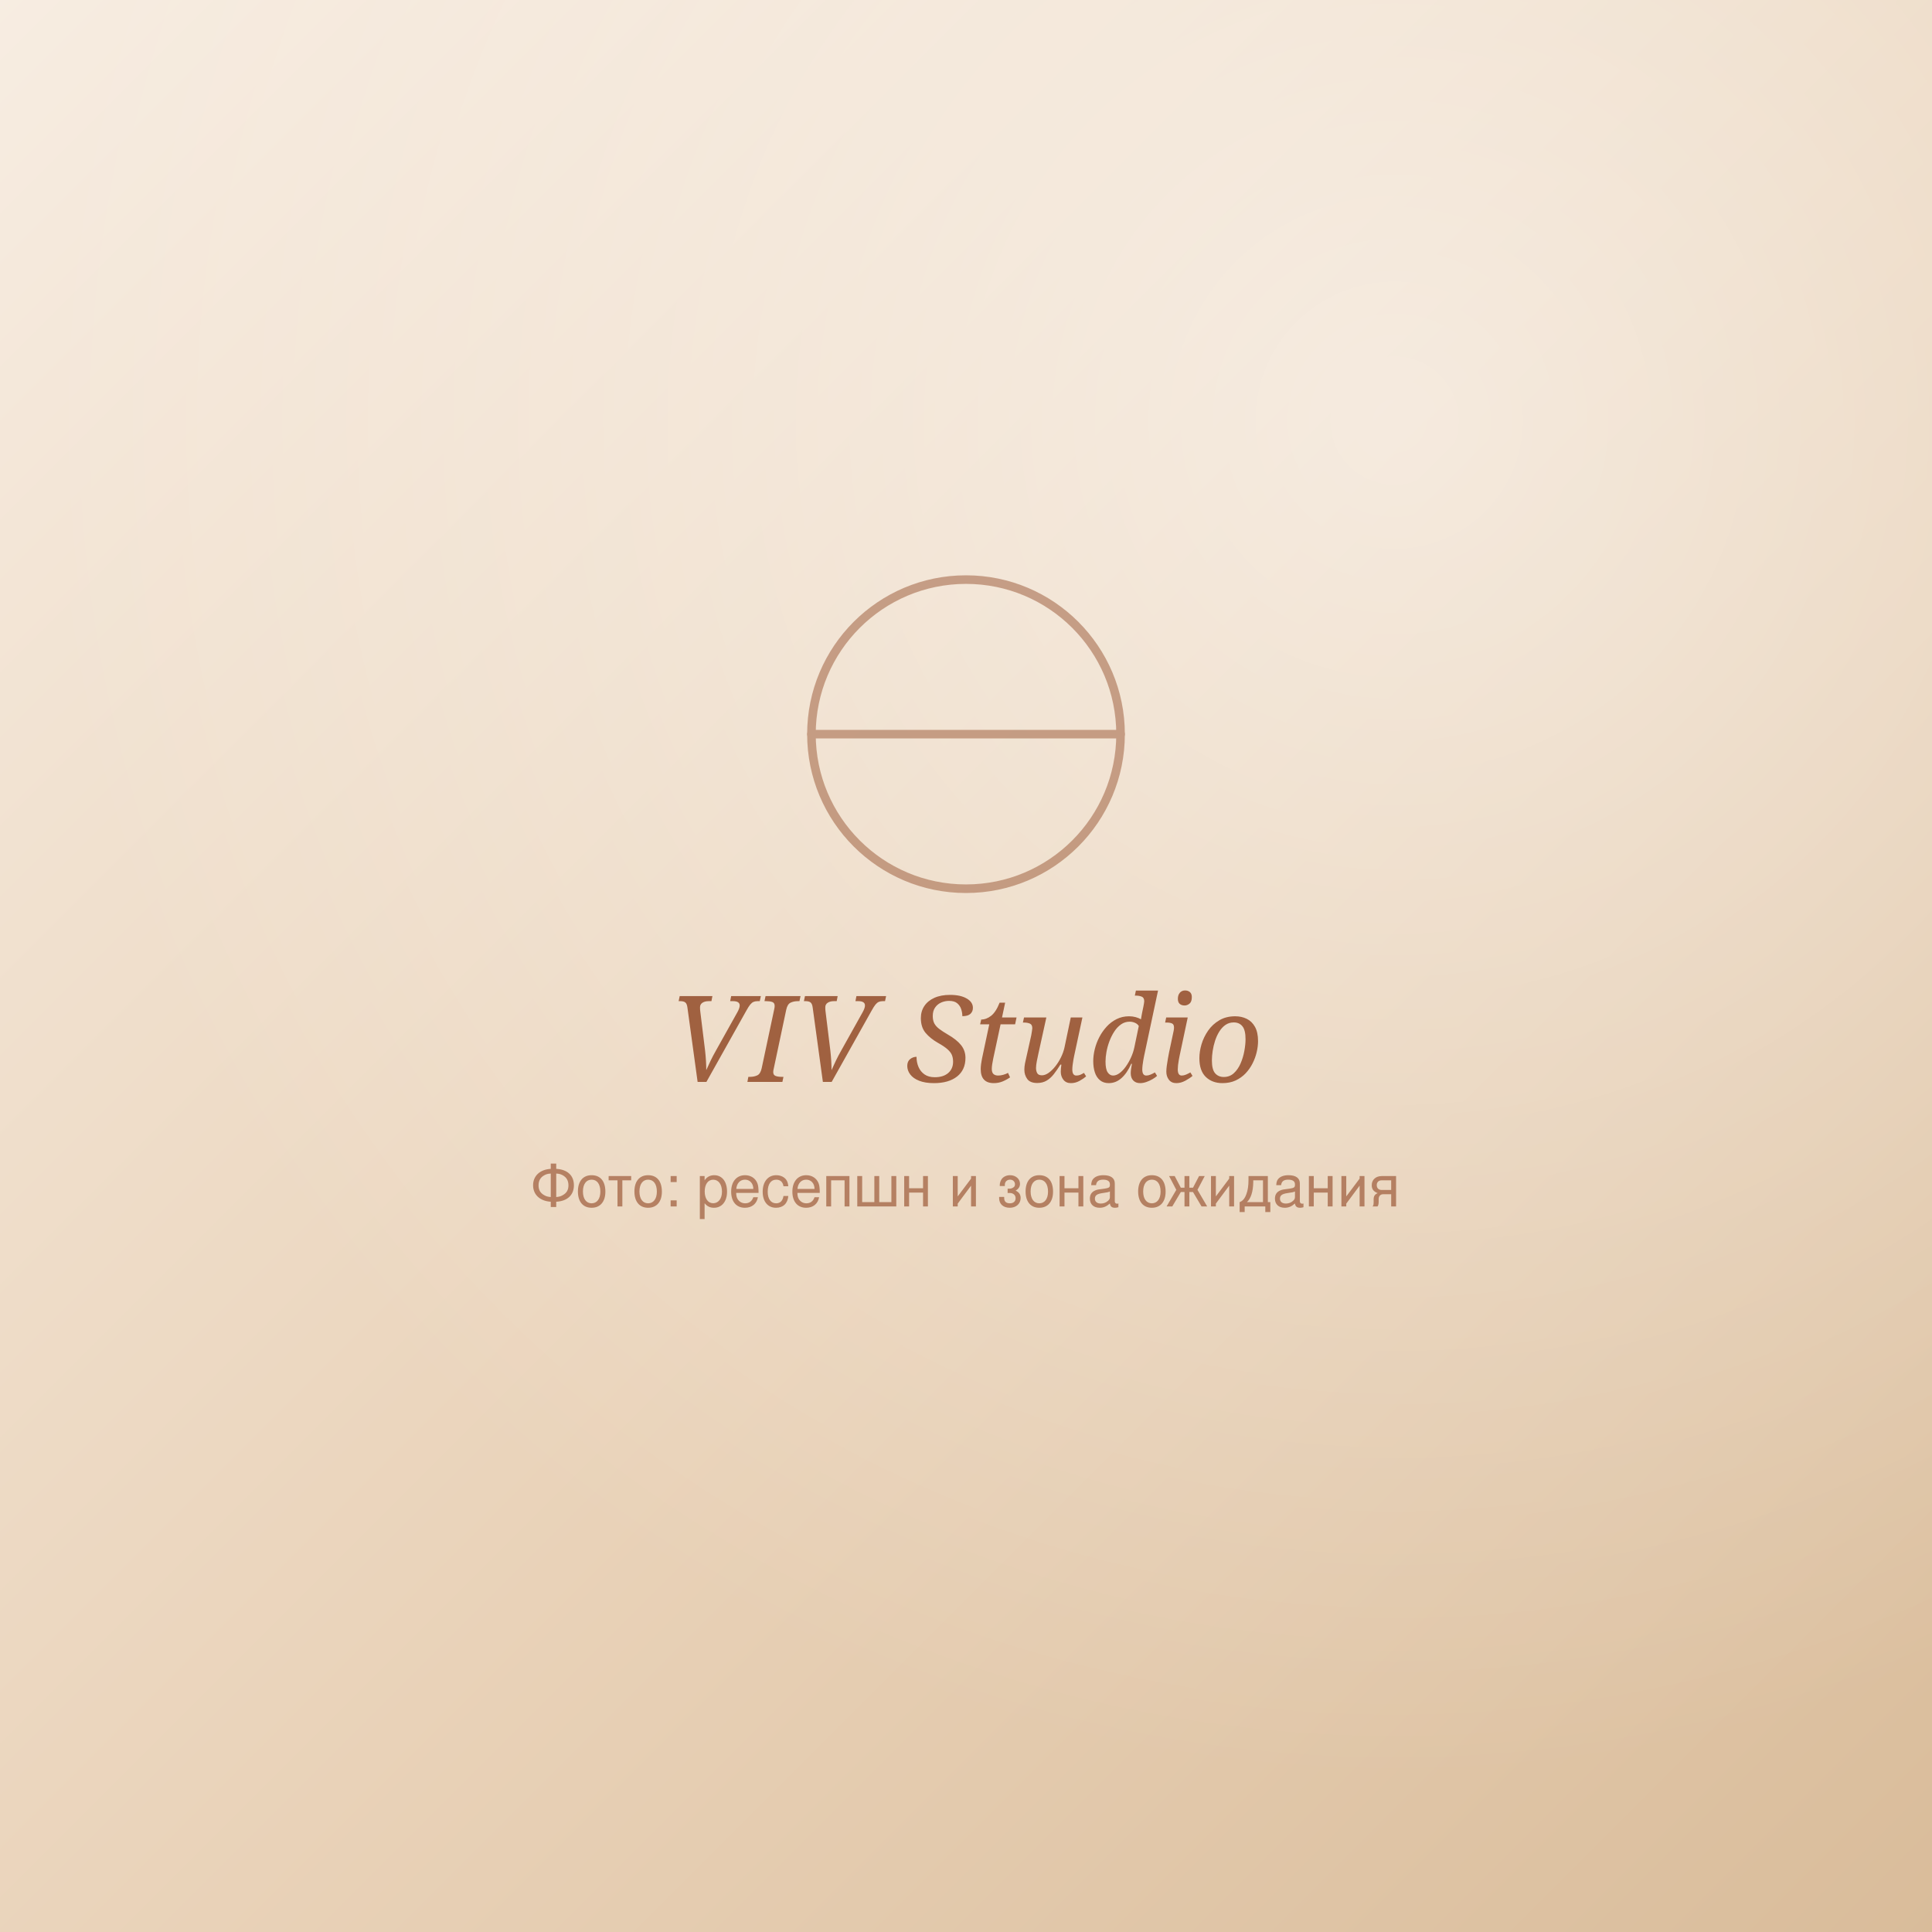
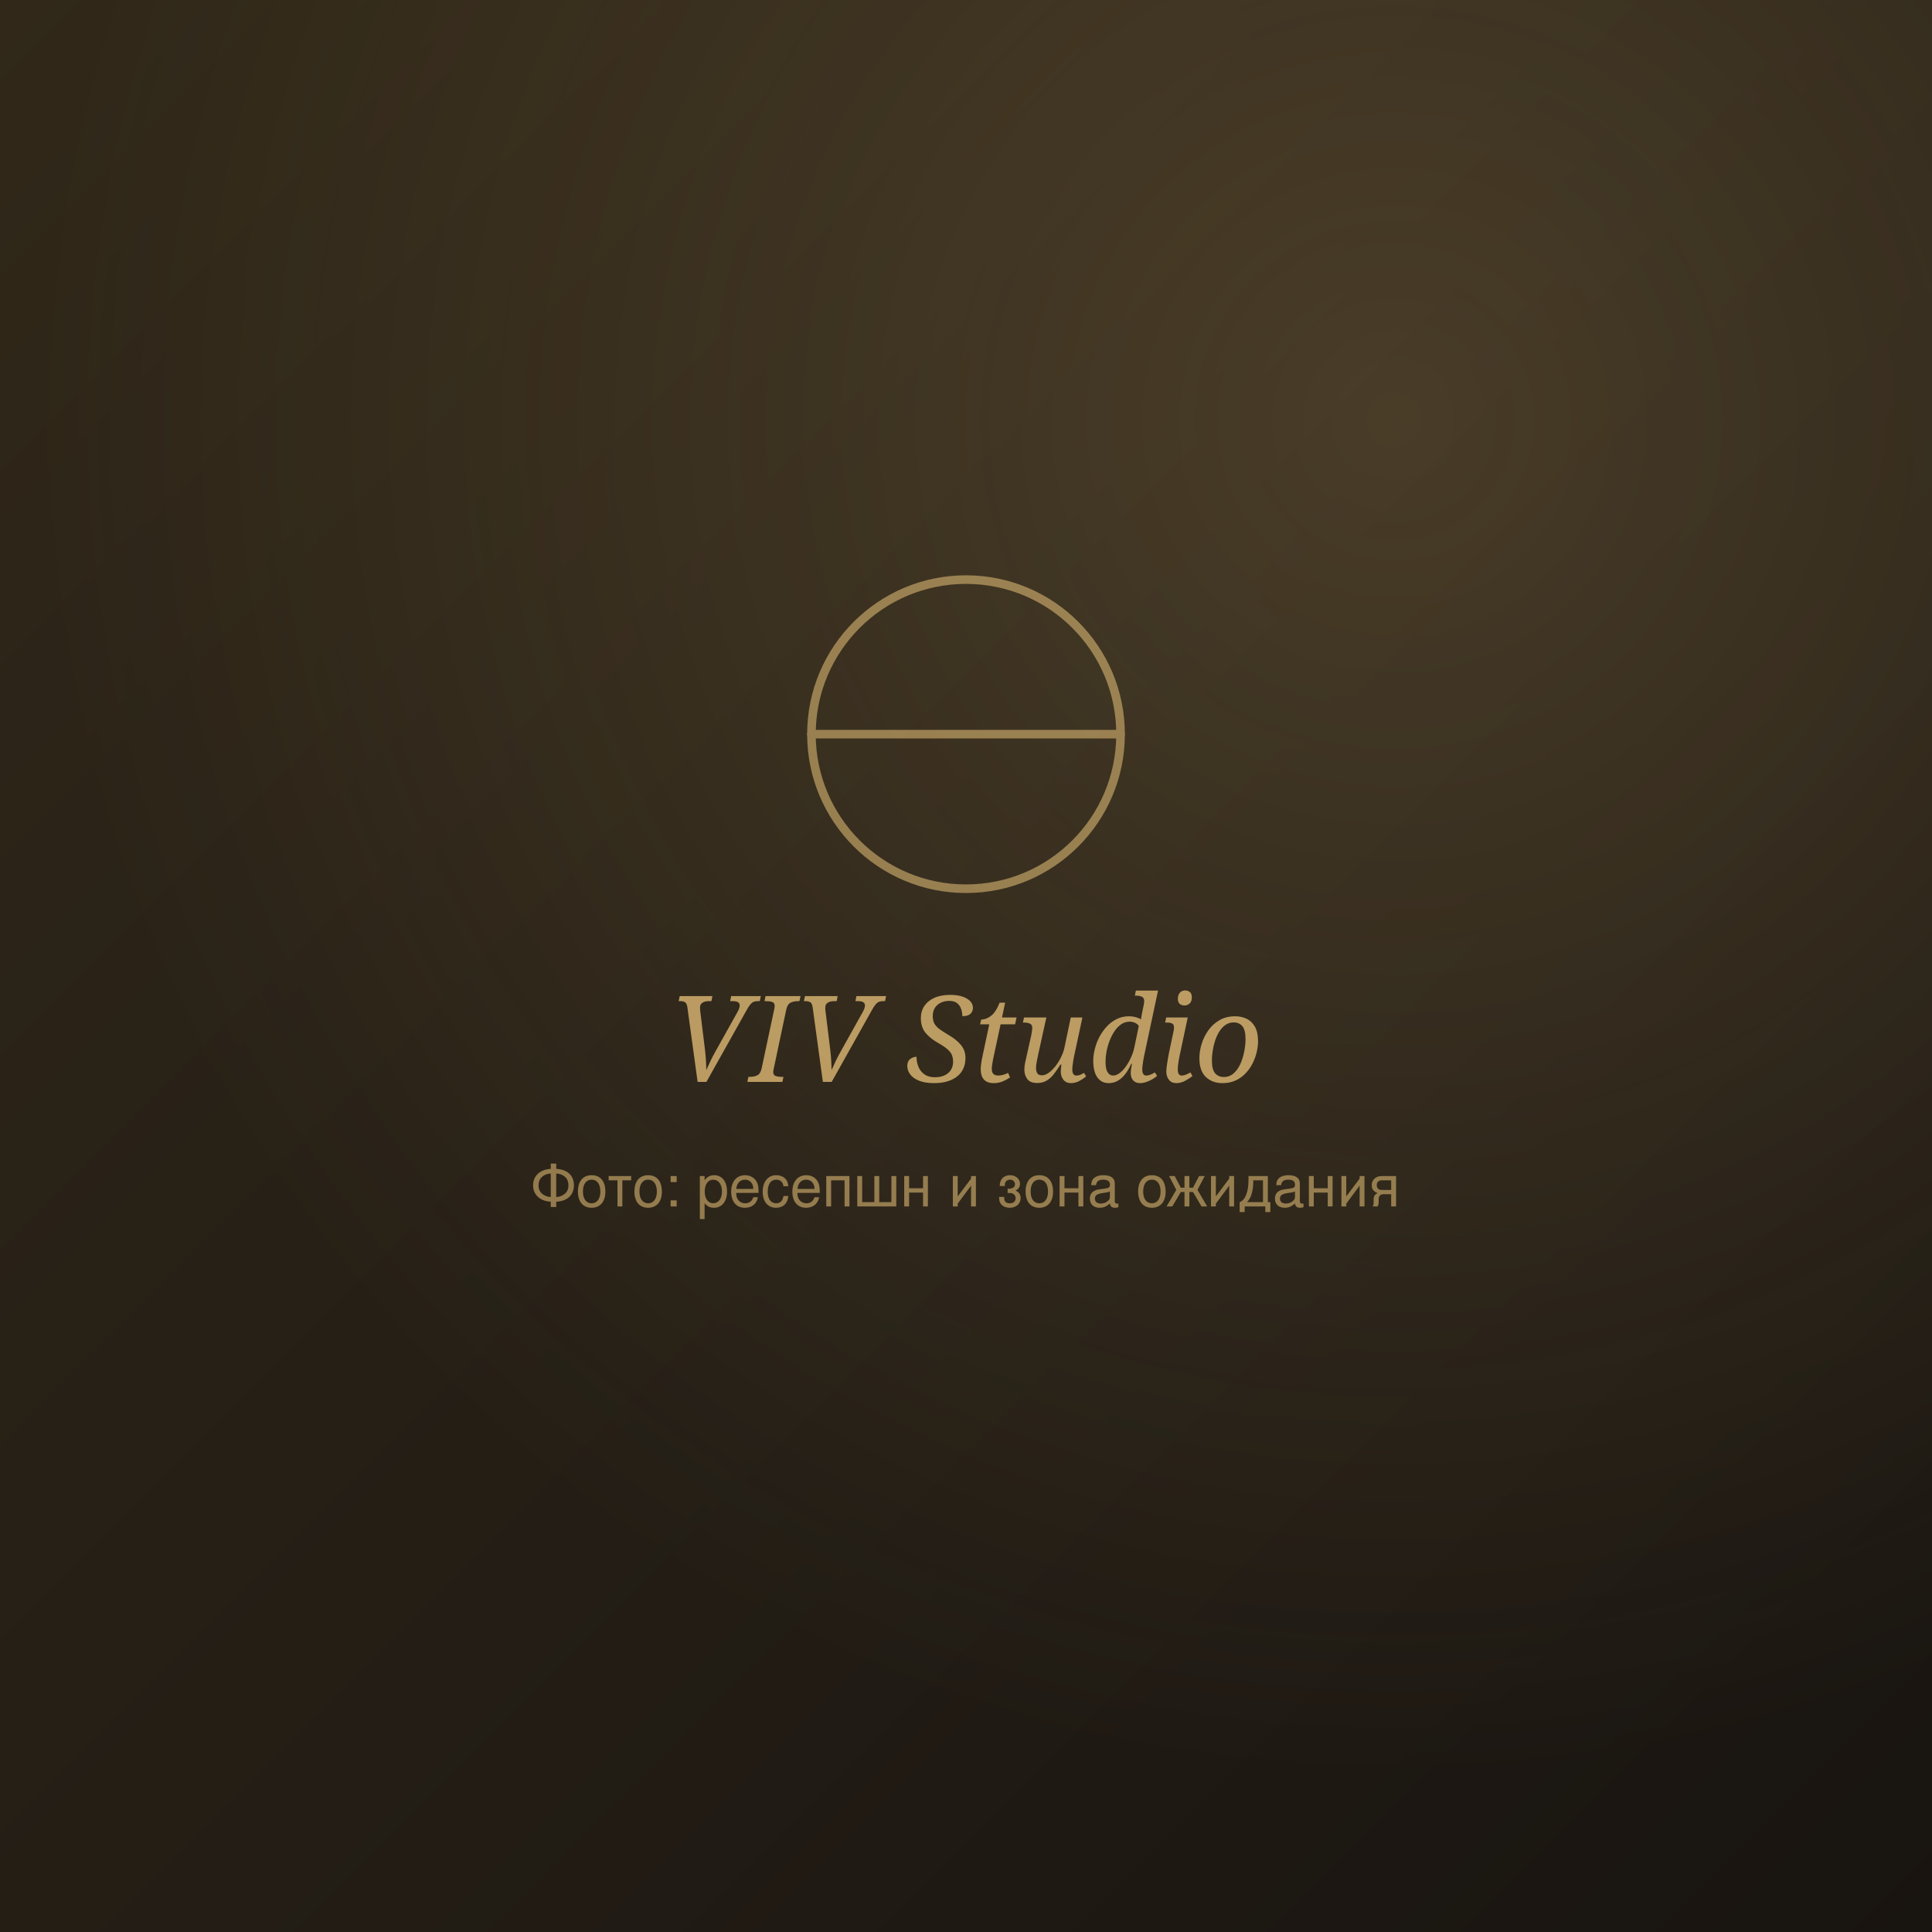
<svg xmlns="http://www.w3.org/2000/svg" viewBox="0 0 900 900" width="900" height="900" role="img">
  <defs>
    <linearGradient id="g" x1="0" y1="0" x2="1" y2="1">
-       <stop offset="0" stop-color="#F7EDE2" />
-       <stop offset=".55" stop-color="#E9D2B8" />
-       <stop offset="1" stop-color="#D9BC9A" />
+       <stop offset="0" stop-color="#312819" />
+       <stop offset=".55" stop-color="#231D15" />
+       <stop offset="1" stop-color="#181410" />
    </linearGradient>
    <radialGradient id="s" cx=".72" cy=".22" r=".7">
-       <stop offset="0" stop-color="#FFFFFF" stop-opacity=".5" />
-       <stop offset="1" stop-color="#FFFFFF" stop-opacity="0" />
+       <stop offset="0" stop-color="#D9B571" stop-opacity=".2" />
+       <stop offset="1" stop-color="#D9B571" stop-opacity="0" />
    </radialGradient>
  </defs>
  <rect width="900" height="900" fill="url(#g)" />
  <rect width="900" height="900" fill="url(#s)" />
-   <g opacity=".45" fill="none" stroke="#8F4522" stroke-width="4.0">
+   <g opacity=".6" fill="none" stroke="#D9B571" stroke-width="4.0">
    <circle cx="450.0" cy="342" r="72" />
    <path d="M378 342 l144 0" stroke-linecap="round" />
  </g>
-   <text x="50%" y="504" text-anchor="middle" font-family="Georgia,serif" font-style="italic" font-size="56" fill="#8F4522" opacity=".82">VIV Studio</text>
-   <text x="50%" y="562" text-anchor="middle" font-family="Helvetica,Arial,sans-serif" font-size="27" fill="#8F4522" opacity=".6">Фото: ресепшн и зона ожидания</text>
+   <text x="50%" y="504" text-anchor="middle" font-family="Georgia,serif" font-style="italic" font-size="56" fill="#D9B571" opacity=".82">VIV Studio</text>
+   <text x="50%" y="562" text-anchor="middle" font-family="Helvetica,Arial,sans-serif" font-size="27" fill="#D9B571" opacity=".6">Фото: ресепшн и зона ожидания</text>
</svg>
